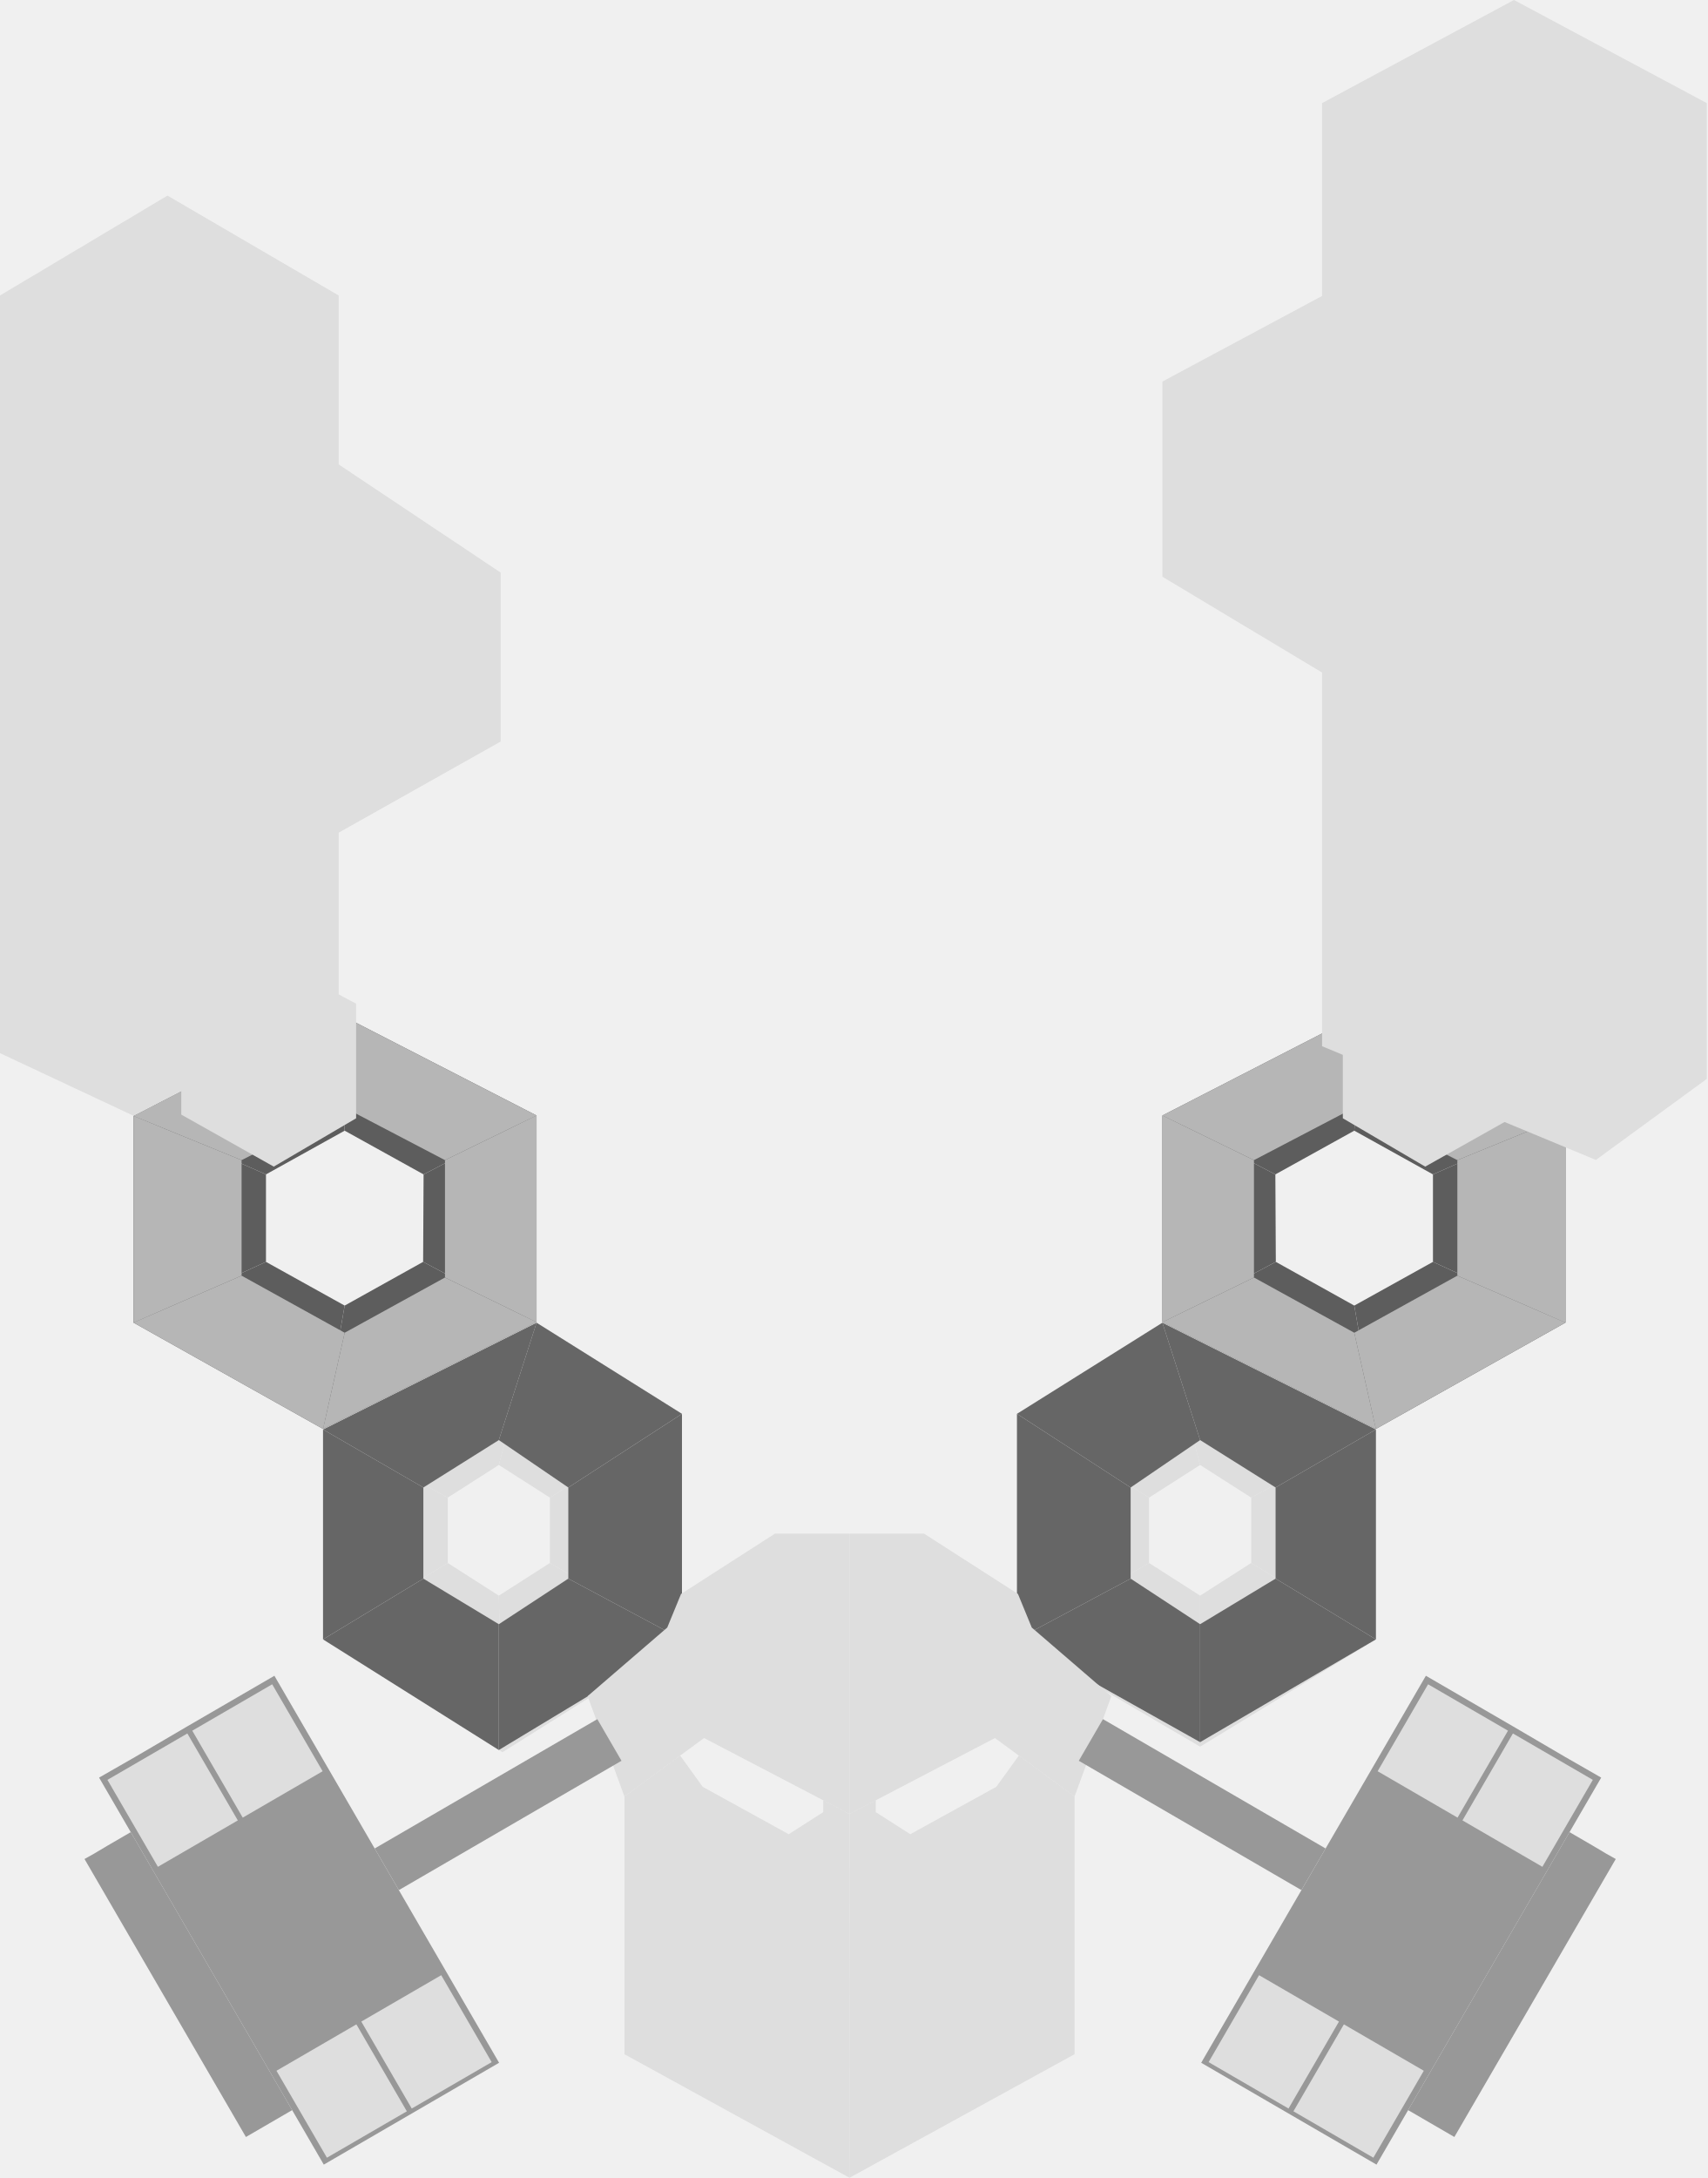
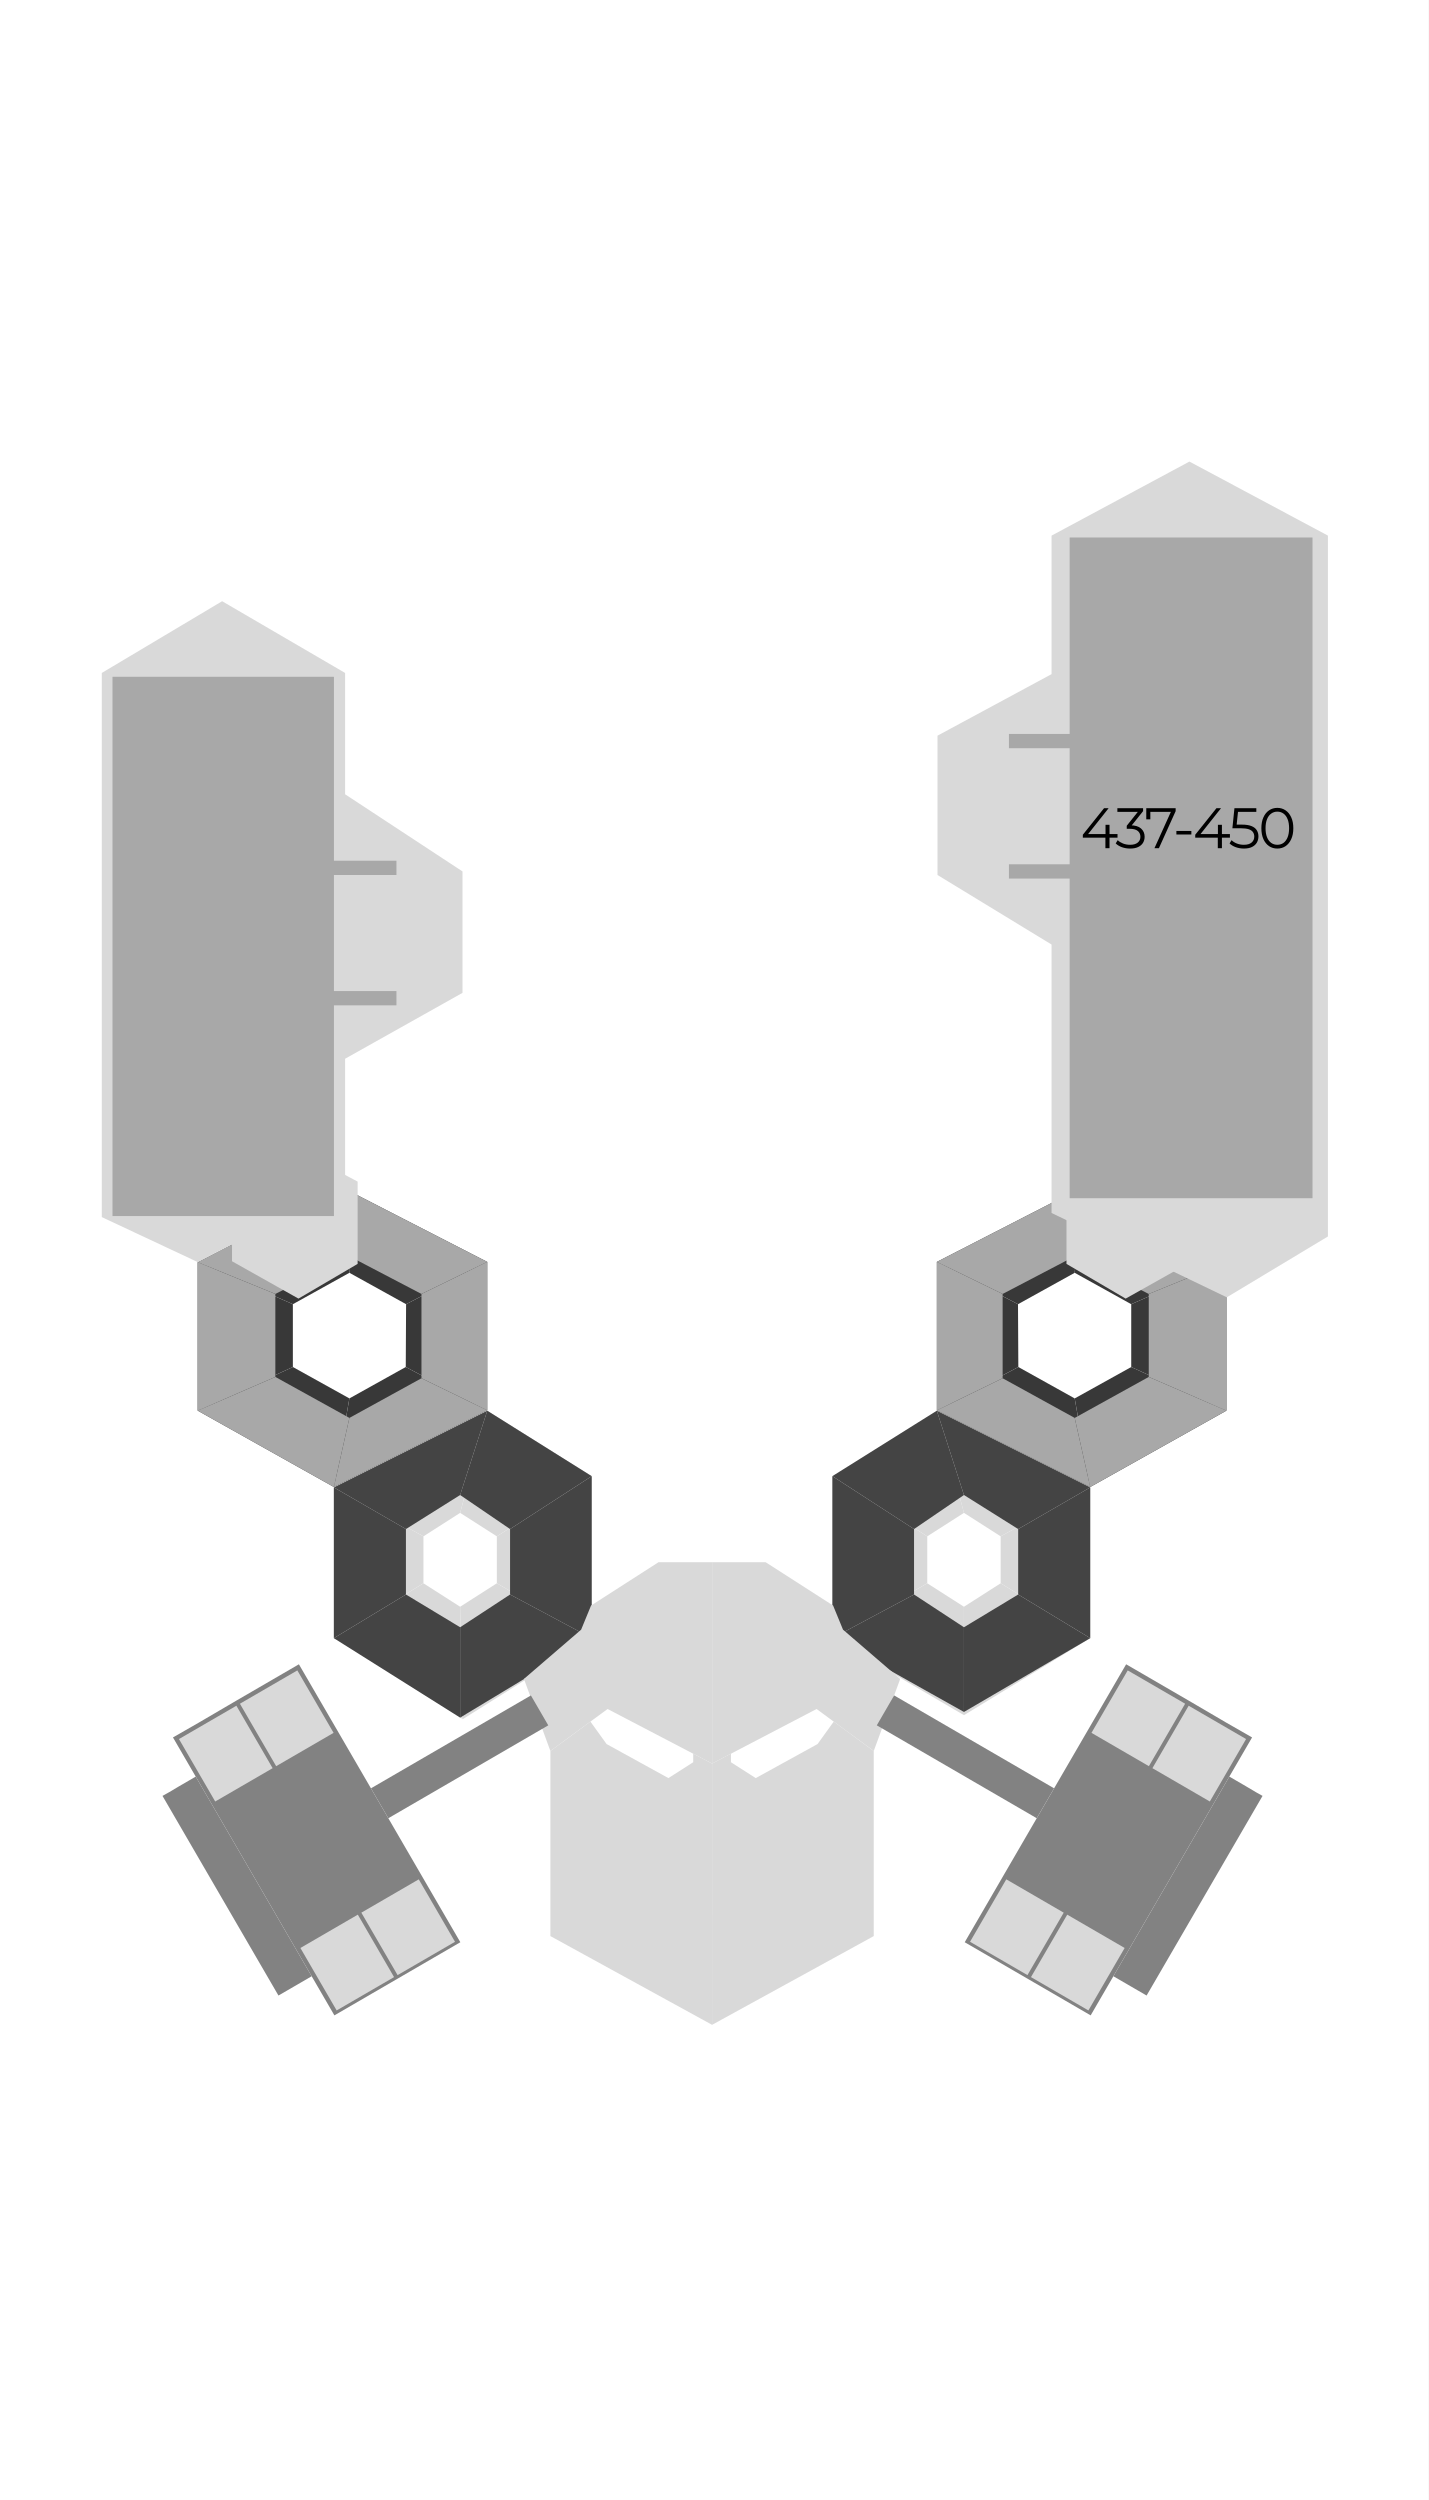
- <svg xmlns="http://www.w3.org/2000/svg" width="687" height="876" viewBox="0 0 687 876" fill="none">
-   <g opacity="0.8">
-     <path d="M482.814 641.781L503.363 628.637L553.532 659.368L482.814 702.5V641.781Z" fill="#D9D9D9" />
-     <path d="M503.363 628.635L503.363 602.347L553.532 574.95V659.368L503.363 628.635Z" fill="#D9D9D9" />
-     <path d="M503.363 602.349L482.814 589.205L467.633 532L553.532 574.95L503.363 602.349Z" fill="#D9D9D9" />
-     <path d="M482.814 641.781L462.264 628.637L409.133 659.368L482.814 702.5V641.781Z" fill="#D9D9D9" />
-     <path d="M462.264 628.637L462.264 602.349L409.133 568.655L409.133 659.368L462.264 628.637Z" fill="#D9D9D9" />
-     <path d="M482.814 589.205L462.264 602.349L409.133 568.655L467.633 532L482.814 589.205Z" fill="#D9D9D9" />
-     <path d="M544.832 525.112L576.489 507.525L629.805 531.961L553.533 574.726L544.832 525.112Z" fill="#383838" />
-     <path d="M576.489 507.525V472.35L629.805 448.839V531.961L576.489 507.525Z" fill="#383838" />
-     <path d="M576.489 472.35L544.832 454.763L548.719 407L629.805 448.839L576.489 472.35Z" fill="#383838" />
-     <path d="M544.832 525.112L513.267 507.524L467.633 531.776L553.533 574.726L544.832 525.112Z" fill="#383838" />
-     <path d="M513.267 507.524L513.082 472.35L467.633 448.654V531.776L513.267 507.524Z" fill="#383838" />
-     <path d="M544.832 454.763L513.082 472.35L467.633 448.654L548.719 407L544.832 454.763Z" fill="#383838" />
-     <path d="M544.832 536.034L586.3 513.078L629.805 531.961L553.533 574.726L544.832 536.034Z" fill="#A8A8A8" />
-     <path d="M586.3 513.078V466.611L629.805 448.839V531.961L586.3 513.078Z" fill="#A8A8A8" />
-     <path d="M586.3 466.611L544.832 445.507L548.719 407L629.805 448.839L586.3 466.611Z" fill="#A8A8A8" />
-     <path d="M544.832 536.034L504.474 513.819L467.633 531.776L553.533 574.726L544.832 536.034Z" fill="#A8A8A8" />
-     <path d="M504.474 513.819V466.611L467.633 448.654V531.776L504.474 513.819Z" fill="#A8A8A8" />
-     <path d="M544.832 445.507L504.474 466.611L467.633 448.654L548.719 407L544.832 445.507Z" fill="#A8A8A8" />
-     <path d="M138.661 525.112L107.004 507.525L53.687 531.961L129.96 574.726L138.661 525.112Z" fill="#383838" />
-     <path d="M107.004 507.525V472.35L53.687 448.839V531.961L107.004 507.525Z" fill="#383838" />
-     <path d="M107.004 472.35L138.661 454.763L134.773 407L53.687 448.839L107.004 472.35Z" fill="#383838" />
-     <path d="M138.661 525.112L170.225 507.524L215.859 531.776L129.96 574.726L138.661 525.112Z" fill="#383838" />
-     <path d="M170.225 507.524L170.41 472.35L215.859 448.654V531.776L170.225 507.524Z" fill="#383838" />
-     <path d="M138.661 454.763L170.41 472.35L215.859 448.654L134.773 407L138.661 454.763Z" fill="#383838" />
-     <path d="M138.661 536.034L97.192 513.078L53.687 531.961L129.96 574.726L138.661 536.034Z" fill="#A8A8A8" />
-     <path d="M97.192 513.078V466.611L53.687 448.839V531.961L97.192 513.078Z" fill="#A8A8A8" />
-     <path d="M97.192 466.611L138.661 445.507L134.773 407L53.687 448.839L97.192 466.611Z" fill="#A8A8A8" />
-     <path d="M138.661 536.034L179.018 513.819L215.859 531.776L129.96 574.726L138.661 536.034Z" fill="#A8A8A8" />
-     <path d="M179.018 513.819V466.611L215.859 448.654V531.776L179.018 513.819Z" fill="#A8A8A8" />
-     <path d="M138.661 445.507L179.018 466.611L215.859 448.654L134.773 407L138.661 445.507Z" fill="#A8A8A8" />
-     <path d="M200.679 641.781L180.129 628.637L129.96 659.368L202.16 704.724L200.679 641.781Z" fill="#D9D9D9" />
-     <path d="M180.129 628.635L180.129 602.347L129.96 574.95V659.368L180.129 628.635Z" fill="#D9D9D9" />
-     <path d="M180.129 602.349L200.679 589.205L215.859 532L129.96 574.95L180.129 602.349Z" fill="#D9D9D9" />
-     <path d="M200.679 641.781L221.228 628.637L274.36 659.368L202.16 704.724L200.679 641.781Z" fill="#D9D9D9" />
-     <path d="M221.228 628.637L221.228 602.349L274.359 568.655L274.36 659.368L221.228 628.637Z" fill="#D9D9D9" />
-     <path d="M200.679 589.205L221.228 602.349L274.359 568.655L215.859 532L200.679 589.205Z" fill="#D9D9D9" />
-     <path d="M200.679 653.259L170.318 634.931L129.96 659.368L200.679 703.86V653.259Z" fill="#444444" />
-     <path d="M170.318 634.931V598.276L129.96 574.95V659.368L170.318 634.931Z" fill="#444444" />
-     <path d="M170.318 598.276L200.679 579.208L215.859 532L129.96 574.95L170.318 598.276Z" fill="#444444" />
-     <path d="M200.679 653.259L228.633 634.931L274.36 659.368L200.679 703.86V653.259Z" fill="#444444" />
-     <path d="M228.633 634.931V598.276L274.359 568.655L274.36 659.368L228.633 634.931Z" fill="#444444" />
-     <path d="M200.679 579.208L228.633 598.276L274.359 568.655L215.859 532L200.679 579.208Z" fill="#444444" />
-     <path d="M482.814 653.259L513.175 634.931L553.532 659.368L482.814 700.697V653.259Z" fill="#444444" />
-     <path d="M513.175 634.931V598.276L553.532 574.95V659.368L513.175 634.931Z" fill="#444444" />
-     <path d="M513.175 598.276L482.814 579.208L467.633 532L553.532 574.95L513.175 598.276Z" fill="#444444" />
-     <path d="M482.814 653.259L454.859 634.931L409.133 659.368L482.814 700.697V653.259Z" fill="#444444" />
-     <path d="M454.859 634.931V598.276L409.133 568.655L409.133 659.368L454.859 634.931Z" fill="#444444" />
-     <path d="M482.814 579.208L454.859 598.276L409.133 568.655L467.633 532L482.814 579.208Z" fill="#444444" />
-     <path d="M442.641 694.23L436.532 710.707L522.853 760.524L611.26 812.645L649.058 747.869L630.551 737.123L643.521 714.914L573.563 673.781L532.429 744.109L442.641 694.23Z" fill="#F0F0F0" />
-     <path d="M436.532 710.707L442.641 694.23L532.429 744.109L621.476 794.951L583.996 859.912L565.482 849.178L552.637 871.459L482.209 831.136L522.853 760.524L436.532 710.707Z" fill="#F0F0F0" />
-     <path d="M239.926 691.823L246.776 710.336L160.473 760.524L72.066 812.645L34.268 747.869L52.776 737.122L39.806 714.913L109.764 673.78L150.897 744.108L239.926 691.823Z" fill="#F0F0F0" />
-     <path d="M246.776 710.336L239.926 691.823L150.897 744.108L61.85 794.951L99.33 859.912L117.844 849.177L130.689 871.459L201.117 831.136L160.473 760.524L246.776 710.336Z" fill="#F0F0F0" />
-     <path d="M143.273 403.684L143.273 449.781L110.135 469.219L72.924 448.3V402.573L105.877 383.875L143.273 403.684Z" fill="#D9D9D9" />
-     <path d="M540.226 403.684V449.781L573.364 469.219L610.575 448.3V402.573L577.622 383.875L540.226 403.684Z" fill="#D9D9D9" />
-     <path d="M0 118.852L67.387 78.679L136.254 118.852V186.794L201.419 230.299V298.241L136.254 334.896V406.171L53.687 448.75L0 423.573V118.852Z" fill="#D9D9D9" />
-     <path d="M531.873 41.469L609.071 0L686.64 41.469V433.94L642.024 466.522L531.873 420.796V270.472L467.633 231.965V153.471L531.873 119.037V41.469Z" fill="#D9D9D9" />
-     <path d="M282.69 718.667L317.309 737.735L331.194 728.849V724.036L341.746 729.589L341.773 875.913L251.219 826.21V722.555L273.619 706.078L282.69 718.667Z" fill="#D9D9D9" />
-     <path d="M311.755 616.846H341.746V729.589L283.246 699.043L251.219 722.555L236.408 682.197L268.435 654.613L273.989 641.098L311.755 616.846Z" fill="#D9D9D9" />
-     <path d="M400.829 718.667L366.21 737.735L352.325 728.849V724.036L341.773 729.589L341.746 875.913L432.301 826.21V722.555L409.9 706.078L400.829 718.667Z" fill="#D9D9D9" />
-     <path d="M371.764 616.846H341.773V729.589L400.274 699.043L432.301 722.555L447.111 682.197L415.084 654.613L409.53 641.098L371.764 616.846Z" fill="#D9D9D9" />
-     <path d="M52.606 736.894L117.539 848.699L98.933 859.505L34 747.7L37.822 745.558L43.303 742.297L52.606 736.894Z" fill="#828282" />
-     <path d="M240.302 691.446L250.028 708.193L160.462 760.21L150.736 743.463L240.302 691.446Z" fill="#828282" />
-     <path d="M110.389 674L200.788 829.654L130.26 870.614L39.861 714.96L54.266 706.703L75.125 694.48L110.389 674Z" fill="#828282" />
-     <path d="M111.225 832.866L143.377 814.206L163.673 849.178L131.521 867.837L111.225 832.866Z" fill="#D9D9D9" />
-     <path d="M145.353 813.086L177.506 794.426L197.801 829.398L165.649 848.057L145.353 813.086Z" fill="#D9D9D9" />
-     <path d="M43.225 715.866L75.377 697.206L95.673 732.178L63.521 750.837L43.225 715.866Z" fill="#D9D9D9" />
-     <path d="M77.353 696.086L109.506 677.426L129.801 712.398L97.649 731.057L77.353 696.086Z" fill="#D9D9D9" />
-     <path d="M631.422 736.894L566.489 848.699L585.096 859.505L650.028 747.7L646.207 745.558L640.725 742.297L631.422 736.894Z" fill="#828282" />
-     <path d="M443.726 691.446L434 708.193L523.566 760.21L533.292 743.463L443.726 691.446Z" fill="#828282" />
-     <path d="M573.639 674L483.241 829.654L553.769 870.614L644.167 714.96L629.763 706.703L608.903 694.48L573.639 674Z" fill="#828282" />
-     <path d="M572.801 832.866L540.649 814.206L520.353 849.178L552.505 867.837L572.801 832.866Z" fill="#D9D9D9" />
-     <path d="M538.673 813.086L506.521 794.426L486.225 829.398L518.377 848.057L538.673 813.086Z" fill="#D9D9D9" />
-     <path d="M640.801 715.866L608.649 697.206L588.353 732.178L620.505 750.837L640.801 715.866Z" fill="#D9D9D9" />
-     <path d="M606.673 696.086L574.521 677.426L554.225 712.398L586.377 731.057L606.673 696.086Z" fill="#D9D9D9" />
-   </g>
+ <svg xmlns="http://www.w3.org/2000/svg" width="800" height="1400" viewBox="0 0 800 1400" fill="none">
+   <rect width="800" height="1400" fill="white" />
+   <path d="M539.814 899.781L560.363 886.637L610.532 917.368L539.814 960.5V899.781Z" fill="#D9D9D9" />
+   <path d="M560.363 886.635L560.363 860.347L610.532 832.95V917.368L560.363 886.635Z" fill="#D9D9D9" />
+   <path d="M560.363 860.349L539.814 847.205L524.633 790L610.532 832.95L560.363 860.349Z" fill="#D9D9D9" />
+   <path d="M539.814 899.781L519.264 886.637L466.133 917.368L539.814 960.5V899.781Z" fill="#D9D9D9" />
+   <path d="M519.264 886.637L519.264 860.349L466.133 826.655L466.133 917.368L519.264 886.637Z" fill="#D9D9D9" />
+   <path d="M539.814 847.205L519.264 860.349L466.133 826.655L524.633 790L539.814 847.205Z" fill="#D9D9D9" />
+   <path d="M601.832 783.112L633.489 765.525L686.806 789.961L610.533 832.726L601.832 783.112Z" fill="#383838" />
+   <path d="M633.489 765.525V730.35L686.806 706.839V789.961L633.489 765.525Z" fill="#383838" />
+   <path d="M633.489 730.35L601.832 712.763L605.72 665L686.806 706.839L633.489 730.35Z" fill="#383838" />
+   <path d="M601.832 783.112L570.268 765.524L524.634 789.776L610.533 832.726L601.832 783.112Z" fill="#383838" />
+   <path d="M570.268 765.524L570.082 730.35L524.634 706.654V789.776L570.268 765.524Z" fill="#383838" />
+   <path d="M601.832 712.763L570.082 730.35L524.634 706.654L605.72 665L601.832 712.763Z" fill="#383838" />
+   <path d="M601.832 794.034L643.301 771.078L686.806 789.961L610.533 832.726L601.832 794.034Z" fill="#A8A8A8" />
+   <path d="M643.301 771.078V724.611L686.806 706.839V789.961L643.301 771.078Z" fill="#A8A8A8" />
+   <path d="M643.301 724.611L601.832 703.507L605.72 665L686.806 706.839L643.301 724.611Z" fill="#A8A8A8" />
+   <path d="M601.832 794.034L561.474 771.819L524.634 789.776L610.533 832.726L601.832 794.034Z" fill="#A8A8A8" />
+   <path d="M561.474 771.819V724.611L524.634 706.654V789.776L561.474 771.819Z" fill="#A8A8A8" />
+   <path d="M601.832 703.507L561.474 724.611L524.634 706.654L605.72 665L601.832 703.507Z" fill="#A8A8A8" />
+   <path d="M195.661 783.112L164.004 765.525L110.687 789.961L186.96 832.726L195.661 783.112Z" fill="#383838" />
+   <path d="M164.004 765.525V730.35L110.687 706.839V789.961L164.004 765.525Z" fill="#383838" />
+   <path d="M164.004 730.35L195.661 712.763L191.773 665L110.687 706.839L164.004 730.35Z" fill="#383838" />
+   <path d="M195.661 783.112L227.225 765.524L272.859 789.776L186.96 832.726L195.661 783.112Z" fill="#383838" />
+   <path d="M227.225 765.524L227.41 730.35L272.859 706.654V789.776L227.225 765.524Z" fill="#383838" />
+   <path d="M195.661 712.763L227.41 730.35L272.859 706.654L191.773 665L195.661 712.763Z" fill="#383838" />
+   <path d="M195.661 794.034L154.192 771.078L110.687 789.961L186.96 832.726L195.661 794.034Z" fill="#A8A8A8" />
+   <path d="M154.192 771.078V724.611L110.687 706.839V789.961L154.192 771.078Z" fill="#A8A8A8" />
+   <path d="M154.192 724.611L195.661 703.507L191.773 665L110.687 706.839L154.192 724.611Z" fill="#A8A8A8" />
+   <path d="M195.661 794.034L236.018 771.819L272.859 789.776L186.96 832.726L195.661 794.034Z" fill="#A8A8A8" />
+   <path d="M236.018 771.819V724.611L272.859 706.654V789.776L236.018 771.819Z" fill="#A8A8A8" />
+   <path d="M195.661 703.507L236.018 724.611L272.859 706.654L191.773 665L195.661 703.507Z" fill="#A8A8A8" />
+   <path d="M257.679 899.781L237.129 886.637L186.96 917.368L259.16 962.724L257.679 899.781Z" fill="#D9D9D9" />
+   <path d="M237.129 886.635L237.129 860.347L186.96 832.95V917.368L237.129 886.635Z" fill="#D9D9D9" />
+   <path d="M237.129 860.349L257.679 847.205L272.859 790L186.96 832.95L237.129 860.349Z" fill="#D9D9D9" />
+   <path d="M257.679 899.781L278.228 886.637L331.36 917.368L259.16 962.724L257.679 899.781Z" fill="#D9D9D9" />
+   <path d="M278.228 886.637L278.228 860.349L331.359 826.655L331.36 917.368L278.228 886.637Z" fill="#D9D9D9" />
+   <path d="M257.679 847.205L278.228 860.349L331.359 826.655L272.859 790L257.679 847.205Z" fill="#D9D9D9" />
+   <path d="M257.679 911.259L227.318 892.931L186.96 917.368L257.679 961.86V911.259Z" fill="#444444" />
+   <path d="M227.318 892.931V856.276L186.96 832.95V917.368L227.318 892.931Z" fill="#444444" />
+   <path d="M227.318 856.276L257.679 837.208L272.859 790L186.96 832.95L227.318 856.276Z" fill="#444444" />
+   <path d="M257.679 911.259L285.633 892.931L331.36 917.368L257.679 961.86V911.259Z" fill="#444444" />
+   <path d="M285.633 892.931V856.276L331.359 826.655L331.36 917.368L285.633 892.931Z" fill="#444444" />
+   <path d="M257.679 837.208L285.633 856.276L331.359 826.655L272.859 790L257.679 837.208Z" fill="#444444" />
+   <path d="M539.814 911.259L570.175 892.931L610.532 917.368L539.814 958.697V911.259Z" fill="#444444" />
+   <path d="M570.175 892.931V856.276L610.532 832.95V917.368L570.175 892.931Z" fill="#444444" />
+   <path d="M570.175 856.276L539.814 837.208L524.633 790L610.532 832.95L570.175 856.276Z" fill="#444444" />
+   <path d="M539.814 911.259L511.86 892.931L466.133 917.368L539.814 958.697V911.259Z" fill="#444444" />
+   <path d="M511.86 892.931V856.276L466.133 826.655L466.133 917.368L511.86 892.931Z" fill="#444444" />
+   <path d="M539.814 837.208L511.86 856.276L466.133 826.655L524.633 790L539.814 837.208Z" fill="#444444" />
+   <path d="M200.273 661.684L200.273 707.781L167.135 727.219L129.924 706.3V660.573L162.877 641.875L200.273 661.684Z" fill="#D9D9D9" />
+   <path d="M597.226 661.684V707.781L630.364 727.219L667.575 706.3V660.573L634.622 641.875L597.226 661.684Z" fill="#D9D9D9" />
+   <path d="M57 376.852L124.387 336.679L193.254 376.852V444.794L259 488V556L193.254 592.896V664.171L110.687 706.75L57 681.573V376.852Z" fill="#D9D9D9" />
+   <path d="M588.873 299.946L666.071 258.477L743.64 299.946V692.417L687 726.5L588.873 679.273V528.949L525 490V411.977L588.873 377.515V299.946Z" fill="#D9D9D9" />
+   <path d="M339.69 976.667L374.309 995.735L388.194 986.849V982.036L398.746 987.589L398.773 1133.91L308.219 1084.21V980.555L330.619 964.078L339.69 976.667Z" fill="#D9D9D9" />
+   <path d="M368.755 874.846H398.746V987.589L340.246 957.043L308.219 980.555L293.408 940.197L325.435 912.613L330.989 899.098L368.755 874.846Z" fill="#D9D9D9" />
+   <path d="M457.829 976.667L423.21 995.735L409.325 986.849V982.036L398.773 987.589L398.746 1133.91L489.301 1084.21V980.555L466.9 964.078L457.829 976.667Z" fill="#D9D9D9" />
+   <path d="M428.764 874.846H398.773V987.589L457.274 957.043L489.301 980.555L504.111 940.197L472.084 912.613L466.53 899.098L428.764 874.846Z" fill="#D9D9D9" />
+   <path d="M109.606 994.894L174.539 1106.7L155.933 1117.5L91 1005.7L94.822 1003.56L100.303 1000.3L109.606 994.894Z" fill="#828282" />
+   <path d="M297.302 949.446L307.028 966.193L217.462 1018.21L207.736 1001.46L297.302 949.446Z" fill="#828282" />
+   <path d="M167.389 932L257.788 1087.65L187.26 1128.61L96.861 972.96L111.266 964.703L132.125 952.48L167.389 932Z" fill="#828282" />
+   <path d="M168.225 1090.87L200.377 1072.21L220.673 1107.18L188.521 1125.84L168.225 1090.87Z" fill="#D9D9D9" />
+   <path d="M202.353 1071.09L234.506 1052.43L254.801 1087.4L222.649 1106.06L202.353 1071.09Z" fill="#D9D9D9" />
+   <path d="M100.225 973.866L132.377 955.206L152.673 990.178L120.521 1008.84L100.225 973.866Z" fill="#D9D9D9" />
+   <path d="M134.353 954.086L166.506 935.426L186.801 970.398L154.649 989.057L134.353 954.086Z" fill="#D9D9D9" />
+   <path d="M688.422 994.894L623.489 1106.7L642.096 1117.5L707.028 1005.7L703.207 1003.56L697.725 1000.3L688.422 994.894Z" fill="#828282" />
+   <path d="M500.726 949.446L491 966.193L580.566 1018.21L590.292 1001.46L500.726 949.446Z" fill="#828282" />
+   <path d="M630.639 932L540.241 1087.65L610.769 1128.61L701.167 972.96L686.763 964.703L665.903 952.48L630.639 932Z" fill="#828282" />
+   <path d="M629.801 1090.87L597.649 1072.21L577.353 1107.18L609.505 1125.84L629.801 1090.87Z" fill="#D9D9D9" />
+   <path d="M595.673 1071.09L563.521 1052.43L543.225 1087.4L575.377 1106.06L595.673 1071.09Z" fill="#D9D9D9" />
+   <path d="M697.801 973.866L665.649 955.206L645.353 990.178L677.505 1008.84L697.801 973.866Z" fill="#D9D9D9" />
+   <path d="M663.673 954.086L631.521 935.426L611.225 970.398L643.377 989.057L663.673 954.086Z" fill="#D9D9D9" />
+   <path d="M63 379H187V681H63V379Z" fill="#A8A8A8" />
+   <path d="M175 555H222V563H175V555Z" fill="#A8A8A8" />
+   <path d="M175 482H222V490H175V482Z" fill="#A8A8A8" />
+   <path d="M599 301H735V671H599V301Z" fill="#A8A8A8" />
+   <path d="M612 484H565V492H612V484Z" fill="#A8A8A8" />
+   <path d="M612 411H565V419H612V411Z" fill="#A8A8A8" />
+   <path d="M606.386 469.112V467.448L618.258 452.6H620.818L609.042 467.448L607.794 467.064H625.81V469.112H606.386ZM619.026 475V469.112L619.09 467.064V461.88H621.33V475H619.026Z" fill="black" />
+   <path d="M632.865 475.192C631.244 475.192 629.708 474.936 628.257 474.424C626.828 473.891 625.676 473.187 624.801 472.312L625.921 470.488C626.646 471.235 627.617 471.853 628.833 472.344C630.07 472.835 631.414 473.08 632.865 473.08C634.721 473.08 636.14 472.675 637.121 471.864C638.124 471.053 638.625 469.965 638.625 468.6C638.625 467.235 638.134 466.147 637.153 465.336C636.193 464.525 634.668 464.12 632.577 464.12H630.977V462.424L637.889 453.752L638.209 454.648H625.729V452.6H640.129V454.232L633.217 462.904L632.097 462.168H632.961C635.649 462.168 637.654 462.765 638.977 463.96C640.321 465.155 640.993 466.691 640.993 468.568C640.993 469.827 640.694 470.957 640.097 471.96C639.5 472.963 638.593 473.752 637.377 474.328C636.182 474.904 634.678 475.192 632.865 475.192Z" fill="black" />
+   <path d="M646.489 475L656.153 453.624L656.857 454.648H643.001L644.185 453.528V458.84H641.913V452.6H658.361V454.232L648.985 475H646.489Z" fill="black" />
+   <path d="M658.779 467.32V465.336H667.163V467.32H658.779Z" fill="black" />
+   <path d="M669.328 469.112V467.448L681.2 452.6H683.76L671.984 467.448L670.736 467.064H688.752V469.112H669.328ZM681.968 475V469.112L682.032 467.064V461.88H684.272V475H681.968Z" fill="black" />
+   <path d="M696.598 475.192C694.998 475.192 693.472 474.936 692.022 474.424C690.571 473.891 689.419 473.187 688.566 472.312L689.686 470.488C690.39 471.235 691.35 471.853 692.566 472.344C693.803 472.835 695.136 473.08 696.566 473.08C698.464 473.08 699.904 472.664 700.886 471.832C701.888 470.979 702.39 469.869 702.39 468.504C702.39 467.544 702.155 466.723 701.686 466.04C701.238 465.336 700.47 464.792 699.382 464.408C698.294 464.024 696.8 463.832 694.902 463.832H690.134L691.286 452.6H703.542V454.648H692.214L693.398 453.528L692.406 462.936L691.222 461.784H695.414C697.675 461.784 699.488 462.061 700.854 462.616C702.219 463.171 703.2 463.949 703.798 464.952C704.416 465.933 704.726 467.085 704.726 468.408C704.726 469.667 704.427 470.819 703.83 471.864C703.233 472.888 702.337 473.699 701.142 474.296C699.947 474.893 698.433 475.192 696.598 475.192Z" fill="black" />
+   <path d="M715.299 475.192C713.571 475.192 712.035 474.744 710.691 473.848C709.347 472.931 708.291 471.629 707.523 469.944C706.755 468.237 706.371 466.189 706.371 463.8C706.371 461.411 706.755 459.373 707.523 457.688C708.291 455.981 709.347 454.68 710.691 453.784C712.035 452.867 713.571 452.408 715.299 452.408C717.027 452.408 718.563 452.867 719.907 453.784C721.251 454.68 722.307 455.981 723.075 457.688C723.864 459.373 724.259 461.411 724.259 463.8C724.259 466.189 723.864 468.237 723.075 469.944C722.307 471.629 721.251 472.931 719.907 473.848C718.563 474.744 717.027 475.192 715.299 475.192ZM715.299 473.08C716.621 473.08 717.773 472.728 718.755 472.024C719.736 471.299 720.504 470.253 721.059 468.888C721.614 467.501 721.891 465.805 721.891 463.8C721.891 461.795 721.614 460.109 721.059 458.744C720.504 457.357 719.736 456.312 718.755 455.608C717.773 454.883 716.621 454.52 715.299 454.52C714.019 454.52 712.877 454.883 711.875 455.608C710.872 456.312 710.093 457.357 709.539 458.744C708.984 460.109 708.707 461.795 708.707 463.8C708.707 465.805 708.984 467.501 709.539 468.888C710.093 470.253 710.872 471.299 711.875 472.024C712.877 472.728 714.019 473.08 715.299 473.08Z" fill="black" />
</svg>
